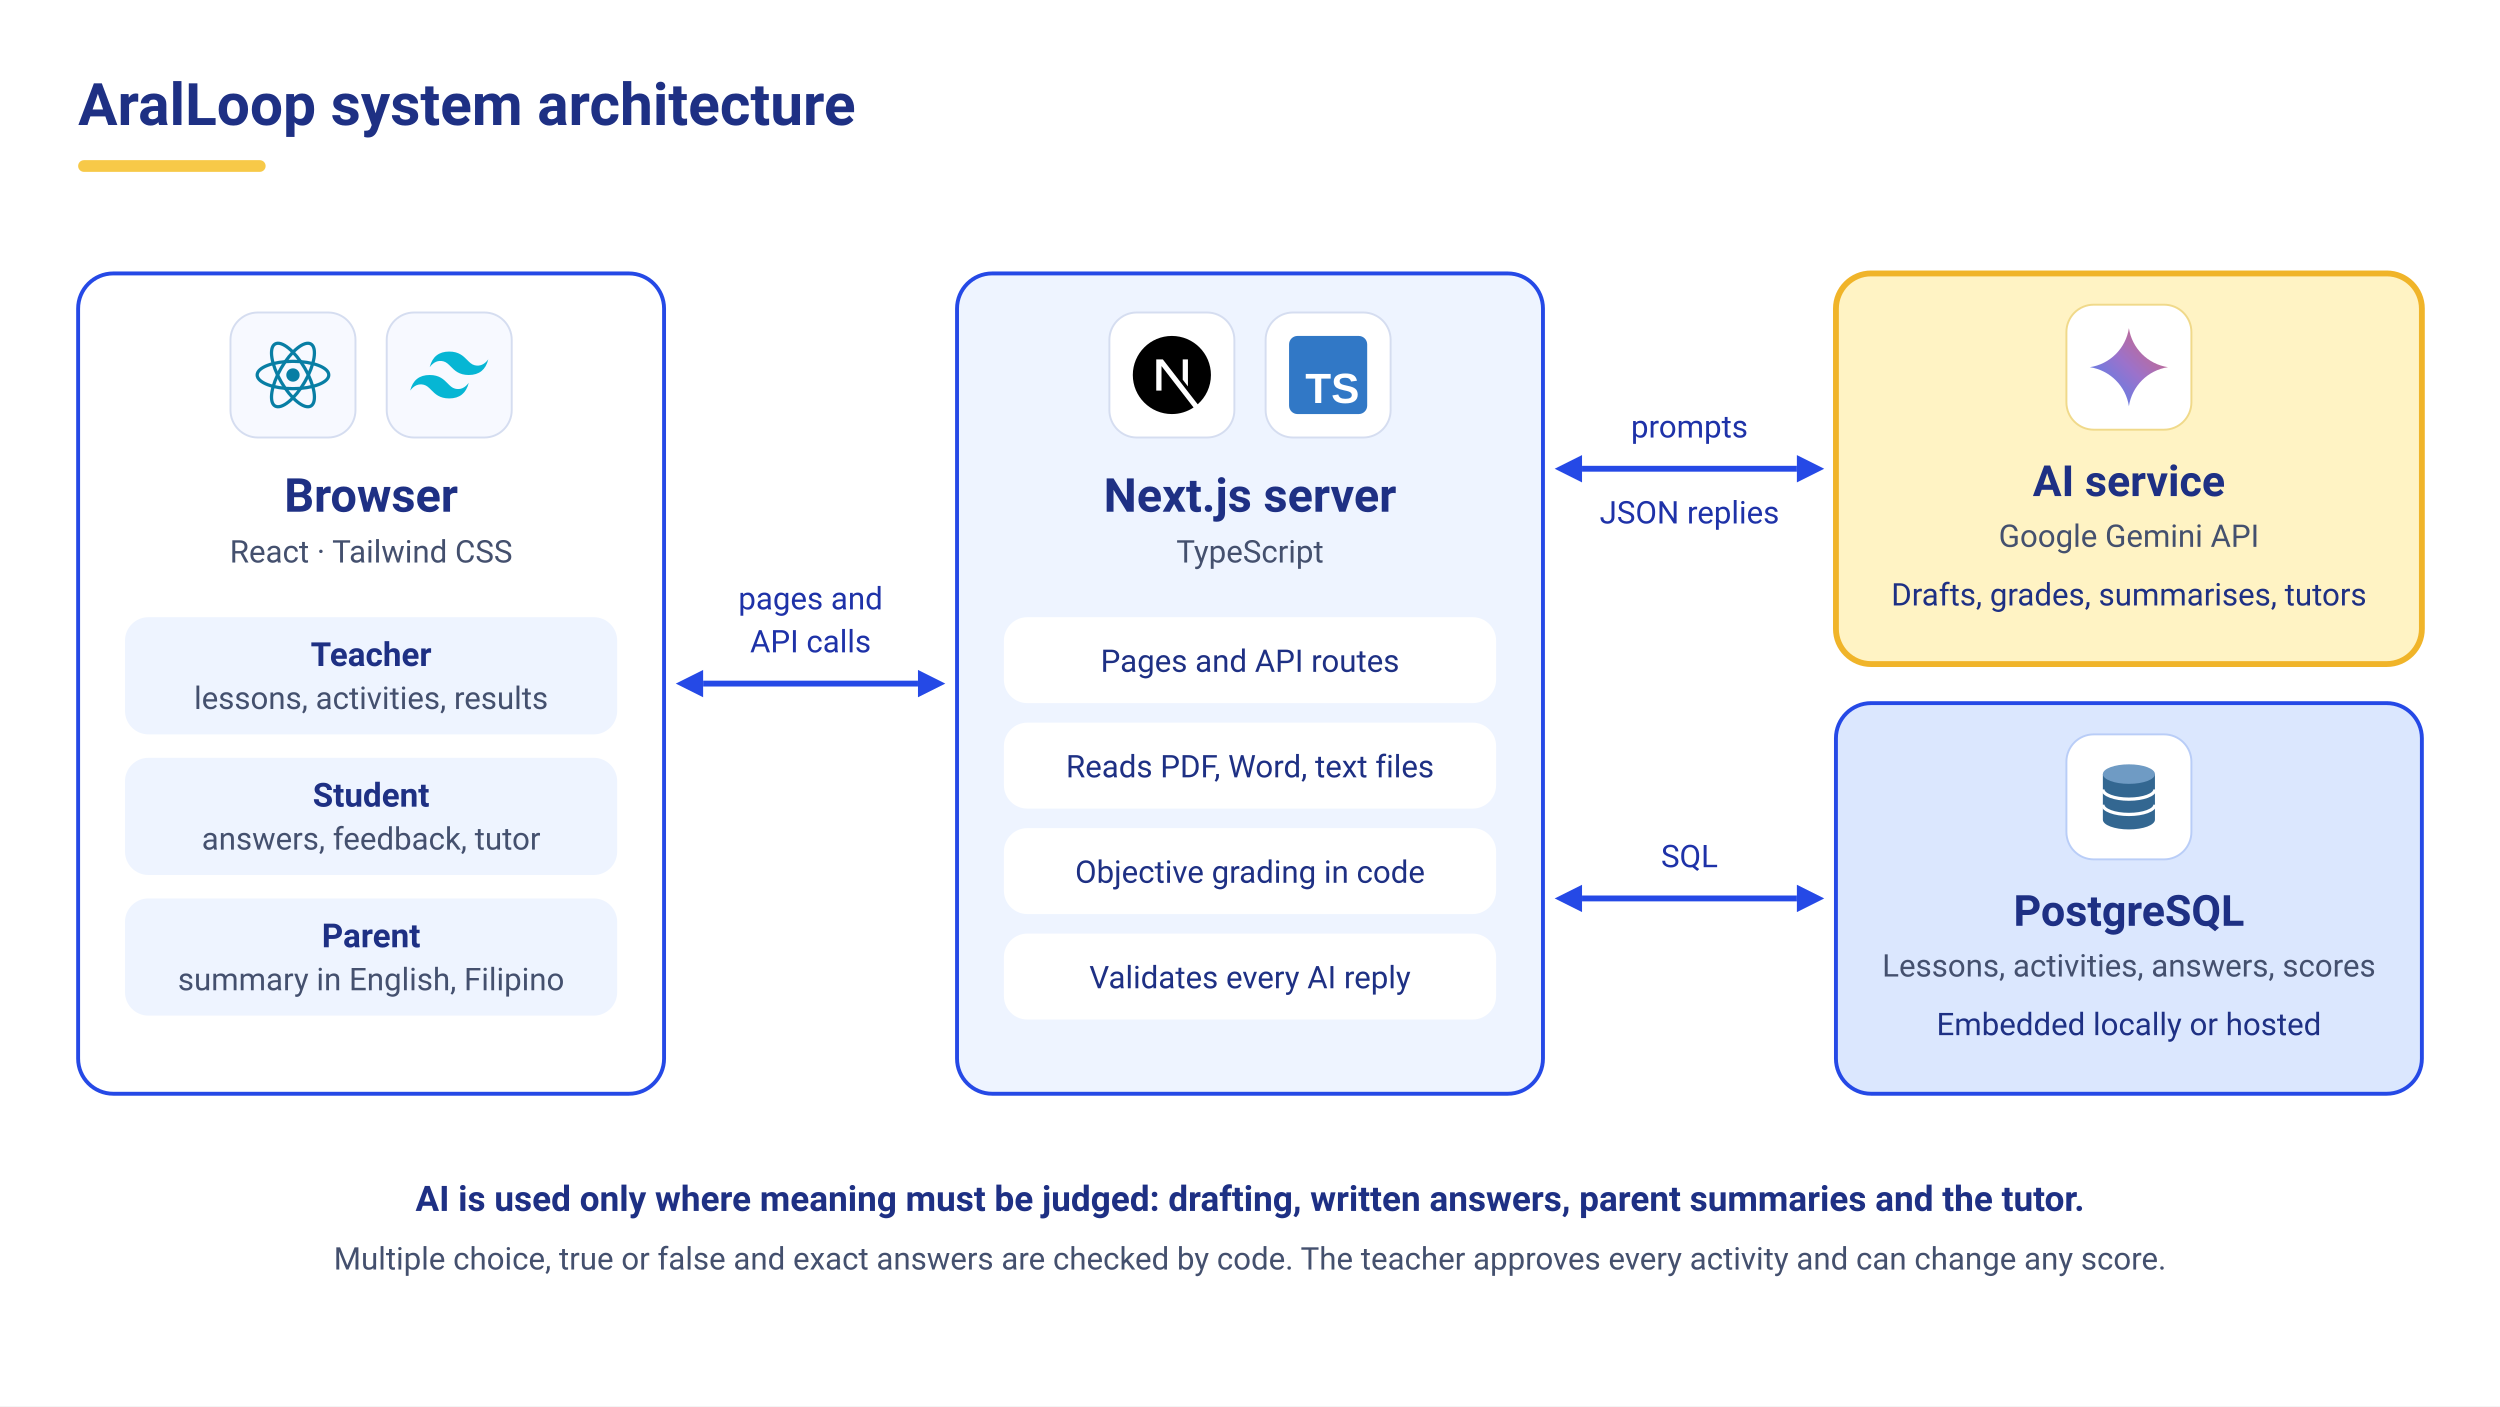
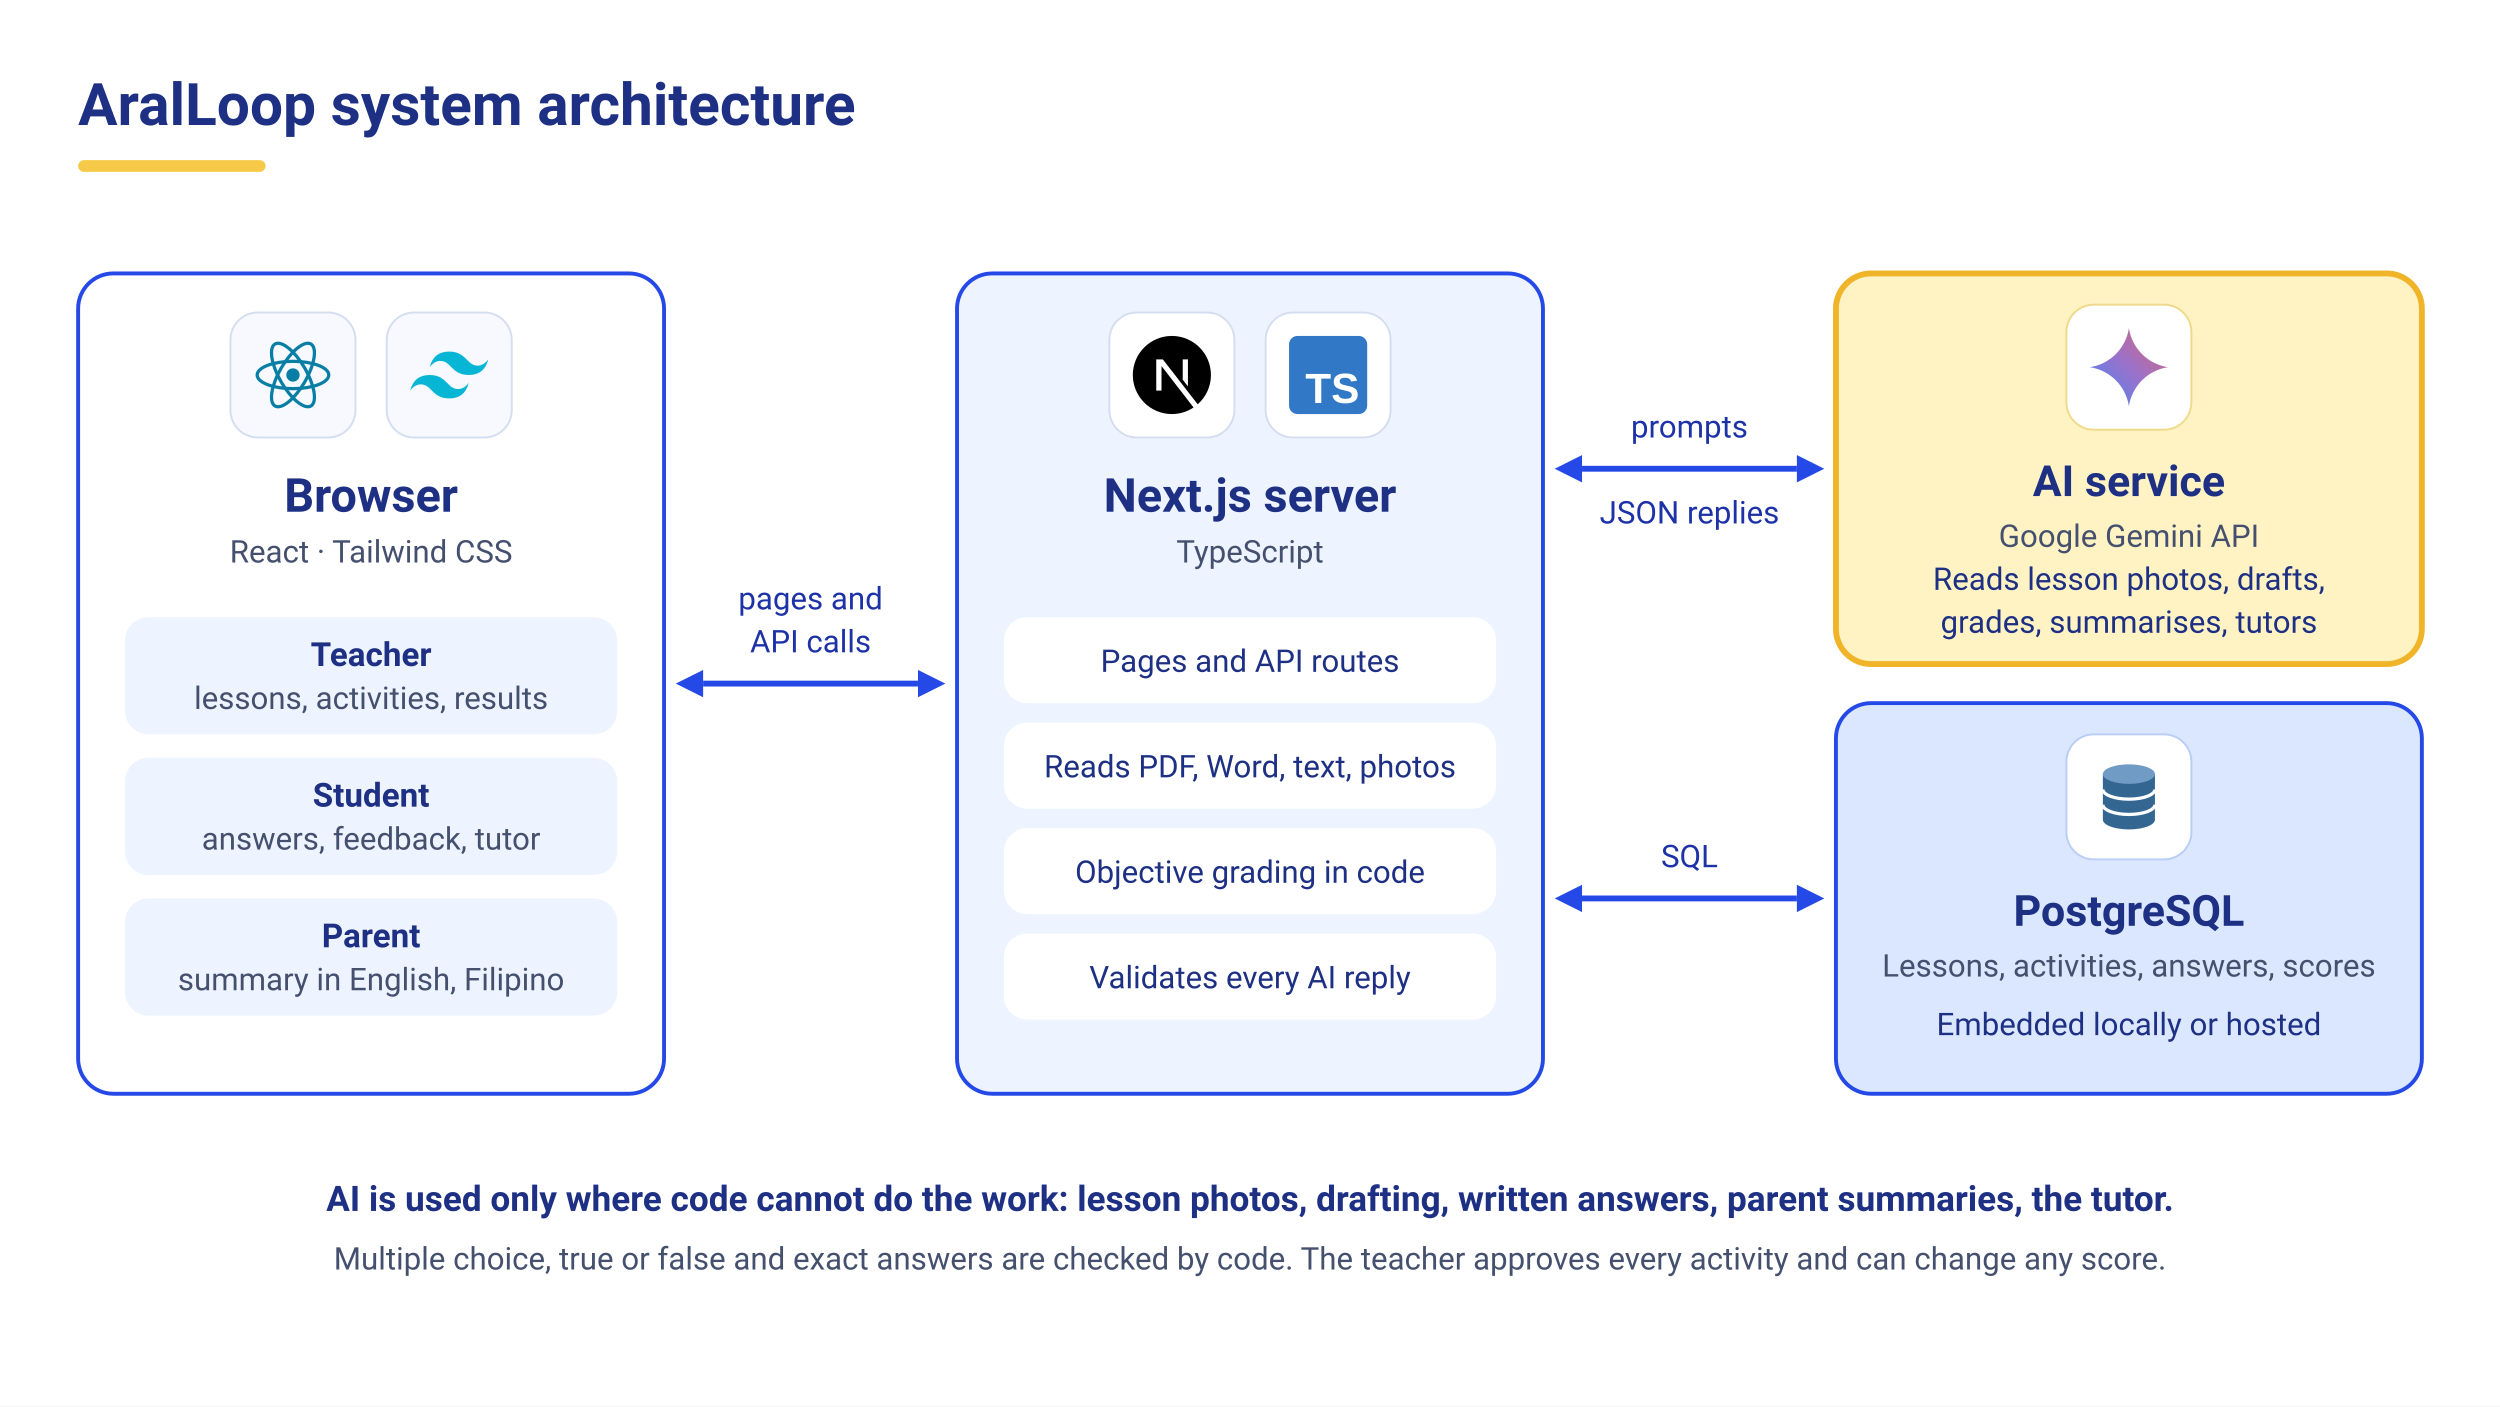
<svg xmlns="http://www.w3.org/2000/svg" width="1280" height="720" viewBox="0 0 1280 720" role="img" aria-labelledby="svg-title svg-desc" font-family="system-ui, -apple-system, 'Segoe UI', Roboto, 'Helvetica Neue', Arial, sans-serif">
  <defs>
    <linearGradient id="gemini" x1="0" y1="1" x2="1" y2="0">
      <stop offset="0" stop-color="#4285f4" />
      <stop offset="0.5" stop-color="#9b72cb" />
      <stop offset="1" stop-color="#d96570" />
    </linearGradient>
  </defs>
  <rect x="0" y="0" width="1280" height="720" fill="#ffffff" />
  <text x="40" y="64" font-size="30" font-weight="700" fill="#1e3084">AralLoop system architecture</text>
  <rect x="40" y="82" width="96" height="6" rx="3" fill="#f7c948" />
  <line x1="360" y1="350" x2="470" y2="350" stroke="#2549e6" stroke-width="3" />
  <polygon points="360,343 360,357 346,350" fill="#2549e6" />
  <polygon points="470,343 470,357 484,350" fill="#2549e6" />
  <text x="415" y="312" font-size="16" fill="#1e32a8" text-anchor="middle">pages and</text>
  <text x="415" y="334" font-size="16" fill="#1e32a8" text-anchor="middle">API calls</text>
  <line x1="810" y1="240" x2="920" y2="240" stroke="#2549e6" stroke-width="3" />
  <polygon points="810,233 810,247 796,240" fill="#2549e6" />
  <polygon points="920,233 920,247 934,240" fill="#2549e6" />
  <text x="865" y="224" font-size="16" fill="#1e32a8" text-anchor="middle">prompts</text>
  <text x="865" y="268" font-size="16" fill="#1e32a8" text-anchor="middle">JSON replies</text>
  <line x1="810" y1="460" x2="920" y2="460" stroke="#2549e6" stroke-width="3" />
  <polygon points="810,453 810,467 796,460" fill="#2549e6" />
  <polygon points="920,453 920,467 934,460" fill="#2549e6" />
  <text x="865" y="444" font-size="16" fill="#1e32a8" text-anchor="middle">SQL</text>
  <rect x="40" y="140" width="300" height="420" rx="18" fill="#ffffff" stroke="#2549e6" stroke-width="2" />
  <rect x="118" y="160" width="64" height="64" rx="14" fill="#f7f9ff" stroke="#d5ddf0" />
  <g transform="translate(130 172) scale(1.6667)" fill="none" stroke="#087ea4" stroke-width="1">
    <ellipse cx="12" cy="12" rx="11" ry="4.2" />
    <ellipse cx="12" cy="12" rx="11" ry="4.2" transform="rotate(60 12 12)" />
    <ellipse cx="12" cy="12" rx="11" ry="4.2" transform="rotate(120 12 12)" />
    <circle cx="12" cy="12" r="2.05" fill="#087ea4" stroke="none" />
  </g>
  <rect x="198" y="160" width="64" height="64" rx="14" fill="#f7f9ff" stroke="#d5ddf0" />
  <g transform="translate(210 172) scale(1.6667)" fill="#06b6d4">
    <path d="M12.001 4.8c-3.2 0-5.2 1.6-6 4.8 1.2-1.6 2.6-2.2 4.2-1.8.913.228 1.565.89 2.288 1.624C13.666 10.618 15.027 12 18.001 12c3.2 0 5.2-1.6 6-4.8-1.2 1.6-2.6 2.2-4.2 1.8-.913-.228-1.565-.89-2.288-1.624C16.337 6.182 14.976 4.8 12.001 4.8zm-6 7.2c-3.2 0-5.2 1.6-6 4.8 1.2-1.6 2.6-2.2 4.2-1.8.913.228 1.565.89 2.288 1.624 1.177 1.194 2.538 2.576 5.512 2.576 3.2 0 5.2-1.6 6-4.8-1.2 1.6-2.6 2.2-4.2 1.8-.913-.228-1.565-.89-2.288-1.624C10.337 13.382 8.976 12 6.001 12z" />
  </g>
  <text x="190" y="262" font-size="24" font-weight="700" fill="#1e3084" text-anchor="middle">Browser</text>
  <text x="190" y="288" font-size="16" fill="#44506e" text-anchor="middle">React · Tailwind CSS</text>
  <rect x="64" y="316" width="252" height="60" rx="12" fill="#eef4ff" />
  <text x="190" y="341" font-size="17" font-weight="700" fill="#1e3084" text-anchor="middle">Teacher</text>
  <text x="190" y="363" font-size="16" fill="#44506e" text-anchor="middle">lessons, activities, results</text>
  <rect x="64" y="388" width="252" height="60" rx="12" fill="#eef4ff" />
  <text x="190" y="413" font-size="17" font-weight="700" fill="#1e3084" text-anchor="middle">Student</text>
  <text x="190" y="435" font-size="16" fill="#44506e" text-anchor="middle">answers, feedback, tutor</text>
  <rect x="64" y="460" width="252" height="60" rx="12" fill="#eef4ff" />
  <text x="190" y="485" font-size="17" font-weight="700" fill="#1e3084" text-anchor="middle">Parent</text>
  <text x="190" y="507" font-size="16" fill="#44506e" text-anchor="middle">summary in English, Filipino</text>
  <rect x="490" y="140" width="300" height="420" rx="18" fill="#eef4ff" stroke="#2549e6" stroke-width="2" />
  <rect x="568" y="160" width="64" height="64" rx="14" fill="#ffffff" stroke="#d5ddf0" />
  <g transform="translate(580 172) scale(1.6667)" fill="#000000">
    <path d="M18.665 21.978C16.758 23.255 14.465 24 12 24 5.377 24 0 18.623 0 12S5.377 0 12 0s12 5.377 12 12c0 3.583-1.574 6.801-4.067 9.001L9.219 7.2H7.2v9.596h1.615V9.251l9.85 12.727Zm-3.332-8.533 1.6 2.061V7.2h-1.6v6.245Z" />
  </g>
  <rect x="648" y="160" width="64" height="64" rx="14" fill="#ffffff" stroke="#d5ddf0" />
  <g transform="translate(660 172) scale(1.6667)">
    <rect x="0" y="0" width="24" height="24" rx="2.6" fill="#3178c6" />
    <text x="21.6" y="20.6" font-size="13" font-weight="700" fill="#ffffff" text-anchor="end" font-family="'Segoe UI', system-ui, Arial, sans-serif">TS</text>
  </g>
  <text x="640" y="262" font-size="24" font-weight="700" fill="#1e3084" text-anchor="middle">Next.js server</text>
  <text x="640" y="288" font-size="16" fill="#44506e" text-anchor="middle">TypeScript</text>
  <rect x="514" y="316" width="252" height="44" rx="12" fill="#ffffff" />
  <text x="640" y="344" font-size="16" fill="#1e3084" text-anchor="middle">Pages and API routes</text>
  <rect x="514" y="370" width="252" height="44" rx="12" fill="#ffffff" />
-   <text x="640" y="398" font-size="16" fill="#1e3084" text-anchor="middle">Reads PDF, Word, text files</text>
+   <text x="640" y="398" font-size="16" fill="#1e3084" text-anchor="middle">Reads PDF, Word, text, photos</text>
  <rect x="514" y="424" width="252" height="44" rx="12" fill="#ffffff" />
  <text x="640" y="452" font-size="16" fill="#1e3084" text-anchor="middle">Objective grading in code</text>
  <rect x="514" y="478" width="252" height="44" rx="12" fill="#ffffff" />
  <text x="640" y="506" font-size="16" fill="#1e3084" text-anchor="middle">Validates every AI reply</text>
  <rect x="940" y="140" width="300" height="200" rx="18" fill="#fff3c4" stroke="#f0b429" stroke-width="3" />
  <rect x="1058" y="156" width="64" height="64" rx="14" fill="#ffffff" stroke="#f0d98a" />
  <g transform="translate(1070 168) scale(1.6667)" fill="url(#gemini)">
    <path d="M12 24A14.304 14.304 0 0 0 0 12 14.304 14.304 0 0 0 12 0a14.305 14.305 0 0 0 12 12 14.305 14.305 0 0 0-12 12" />
  </g>
  <text x="1090" y="254" font-size="22" font-weight="700" fill="#1e3084" text-anchor="middle">AI service</text>
  <text x="1090" y="280" font-size="16" fill="#44506e" text-anchor="middle">Google Gemini API</text>
-   <text x="1090" y="310" font-size="16" fill="#1e3084" text-anchor="middle">Drafts, grades, summarises, tutors</text>
+   <text x="1090" y="302" font-size="16" fill="#1e3084" text-anchor="middle">Reads lesson photos, drafts,</text>
+   <text x="1090" y="324" font-size="16" fill="#1e3084" text-anchor="middle">grades, summarises, tutors</text>
  <rect x="940" y="360" width="300" height="200" rx="18" fill="#dbe7fe" stroke="#2549e6" stroke-width="2" />
  <rect x="1058" y="376" width="64" height="64" rx="14" fill="#ffffff" stroke="#b9cdf7" />
  <g transform="translate(1070 388) scale(1.6667)">
    <path d="M4 5v14c0 1.66 3.58 3 8 3s8-1.34 8-3V5z" fill="#336791" />
    <ellipse cx="12" cy="5" rx="8" ry="3" fill="#6f9bc4" />
    <path d="M4 9.7c0 1.66 3.58 3 8 3s8-1.34 8-3M4 14.4c0 1.66 3.58 3 8 3s8-1.34 8-3" fill="none" stroke="#ffffff" stroke-width="1" />
  </g>
  <text x="1090" y="474" font-size="22" font-weight="700" fill="#1e3084" text-anchor="middle">PostgreSQL</text>
  <text x="1090" y="500" font-size="16" fill="#44506e" text-anchor="middle">Lessons, activities, answers, scores</text>
  <text x="1090" y="530" font-size="16" fill="#1e3084" text-anchor="middle">Embedded locally or hosted</text>
-   <text x="640" y="620" font-size="18" font-weight="700" fill="#1e3084" text-anchor="middle">AI is used only where meaning must be judged: drafting, written answers, parent summaries and the tutor.</text>
+   <text x="640" y="620" font-size="18" font-weight="700" fill="#1e3084" text-anchor="middle">AI is used only where code cannot do the work: lesson photos, drafting, written answers, parent summaries, the tutor.</text>
  <text x="640" y="650" font-size="16" fill="#44506e" text-anchor="middle">Multiple choice, true or false and exact answers are checked by code. The teacher approves every activity and can change any score.</text>
</svg>
